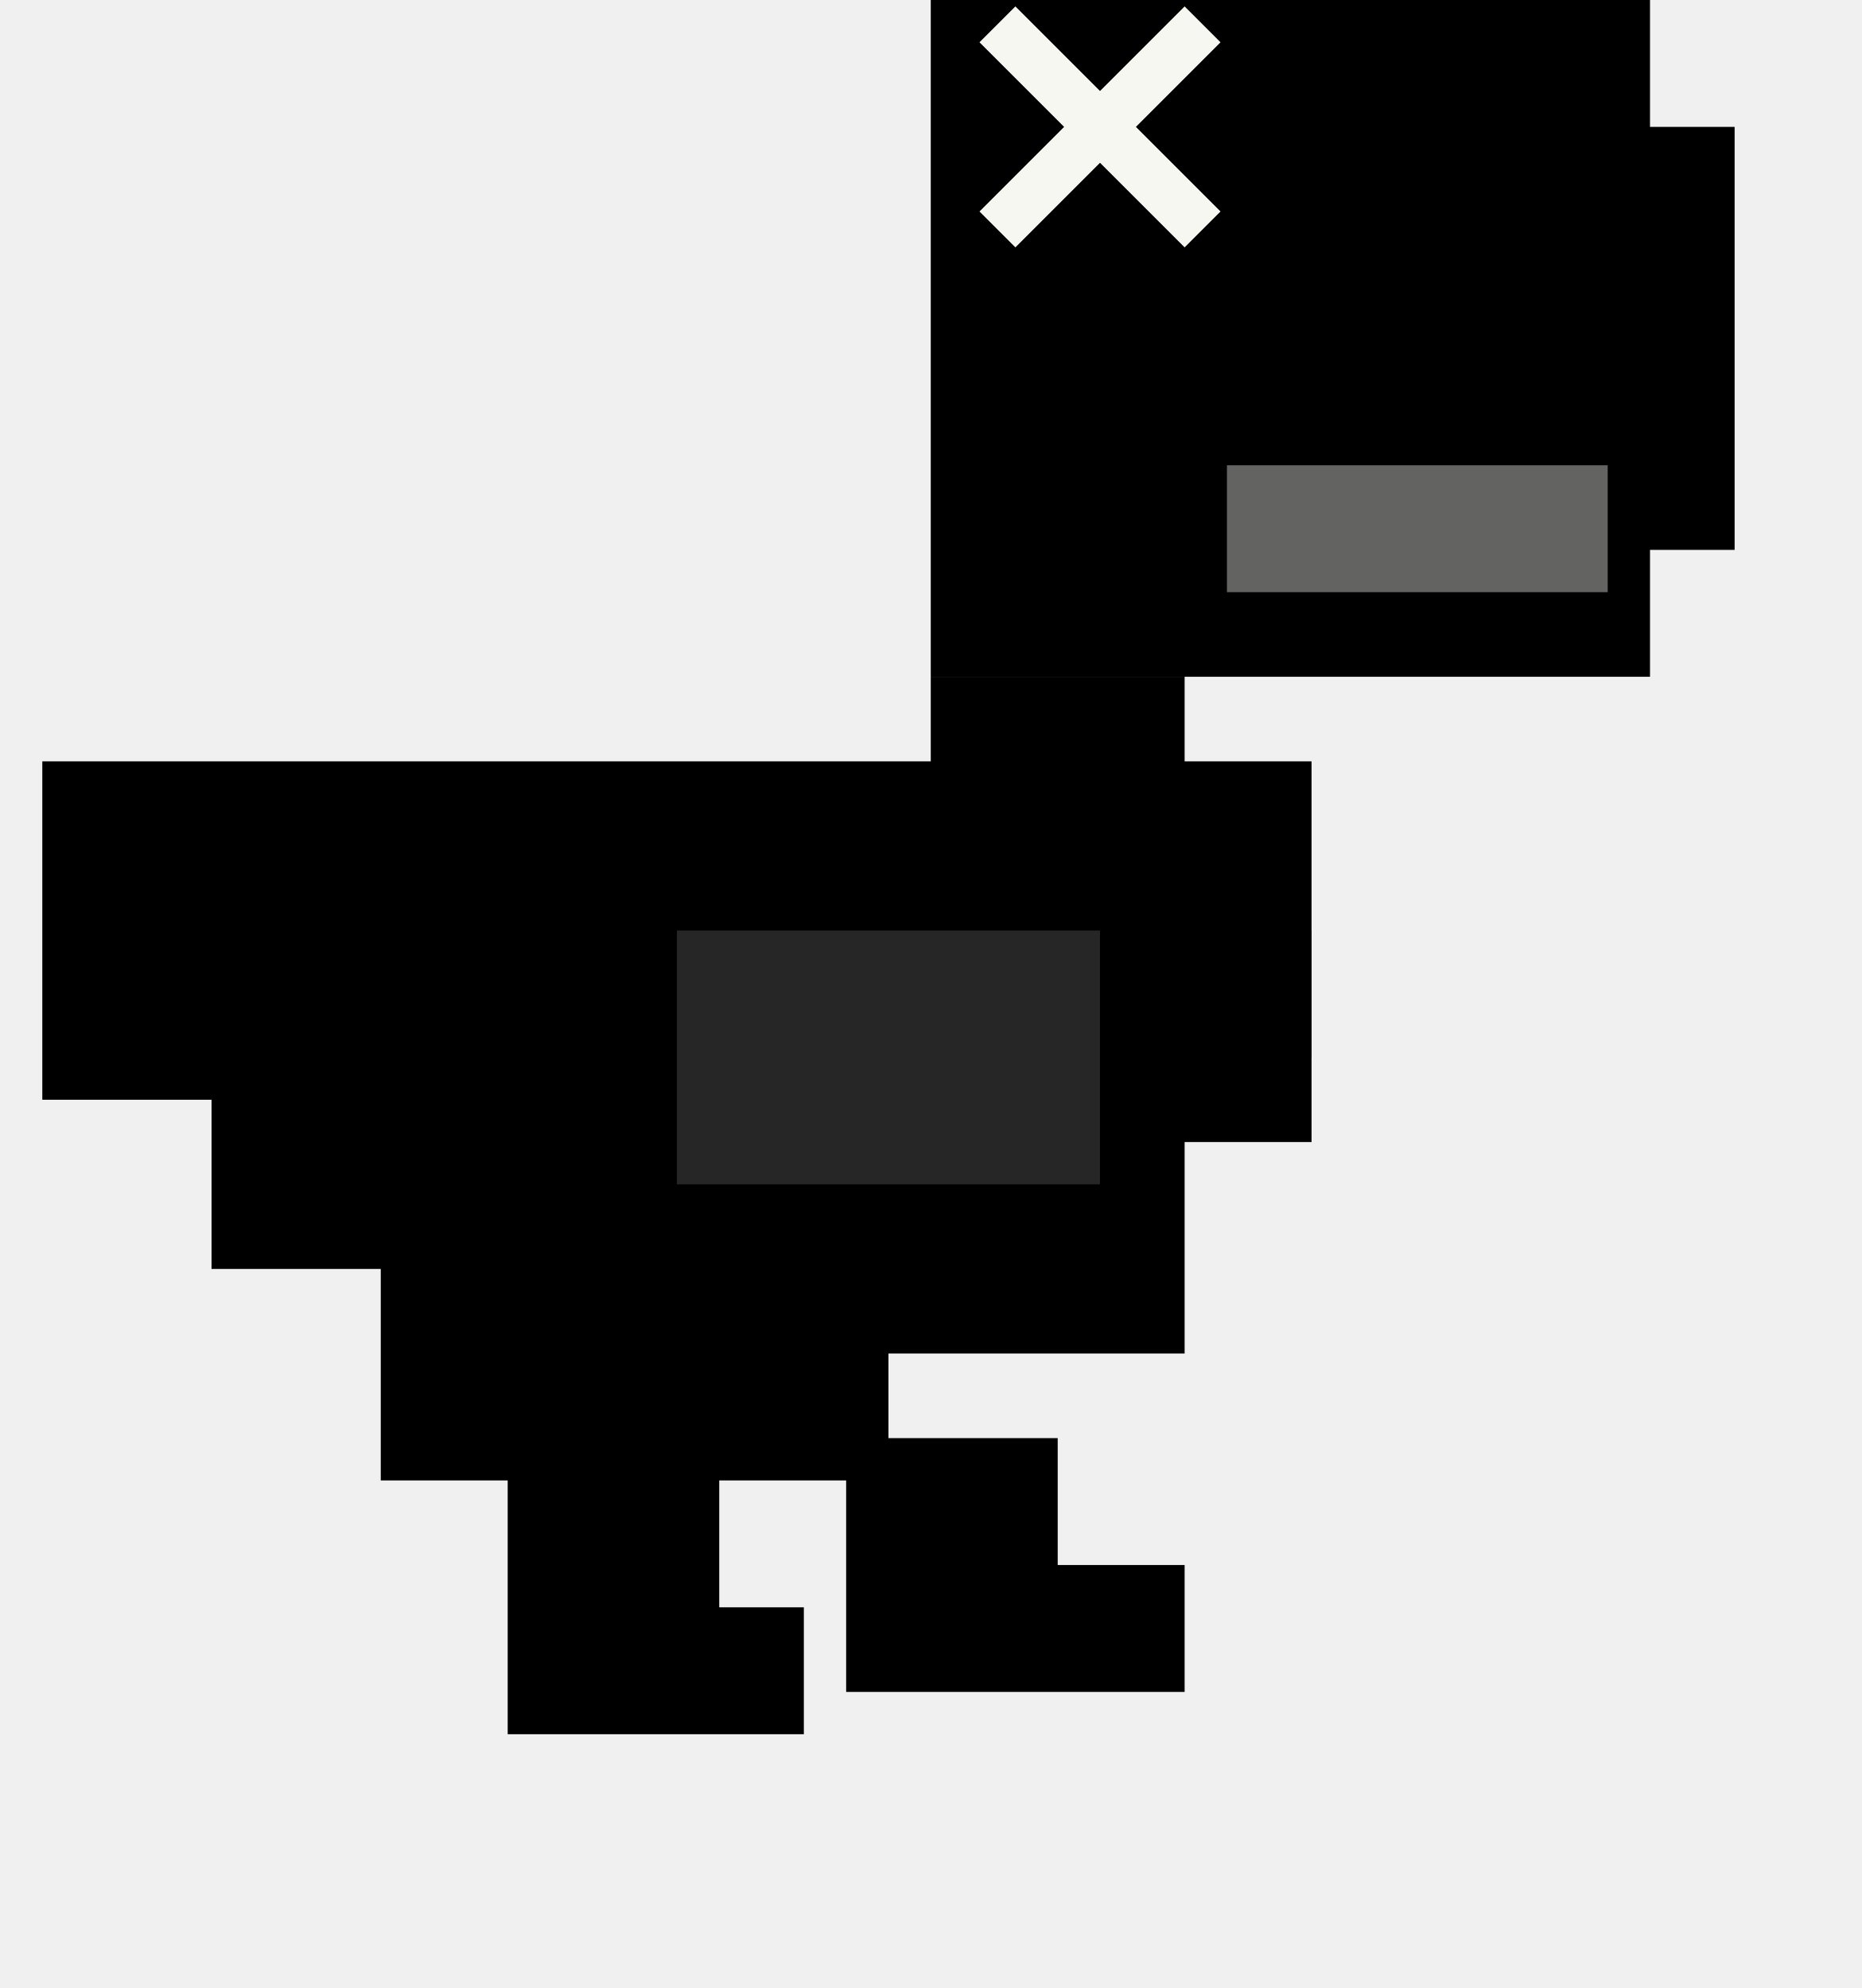
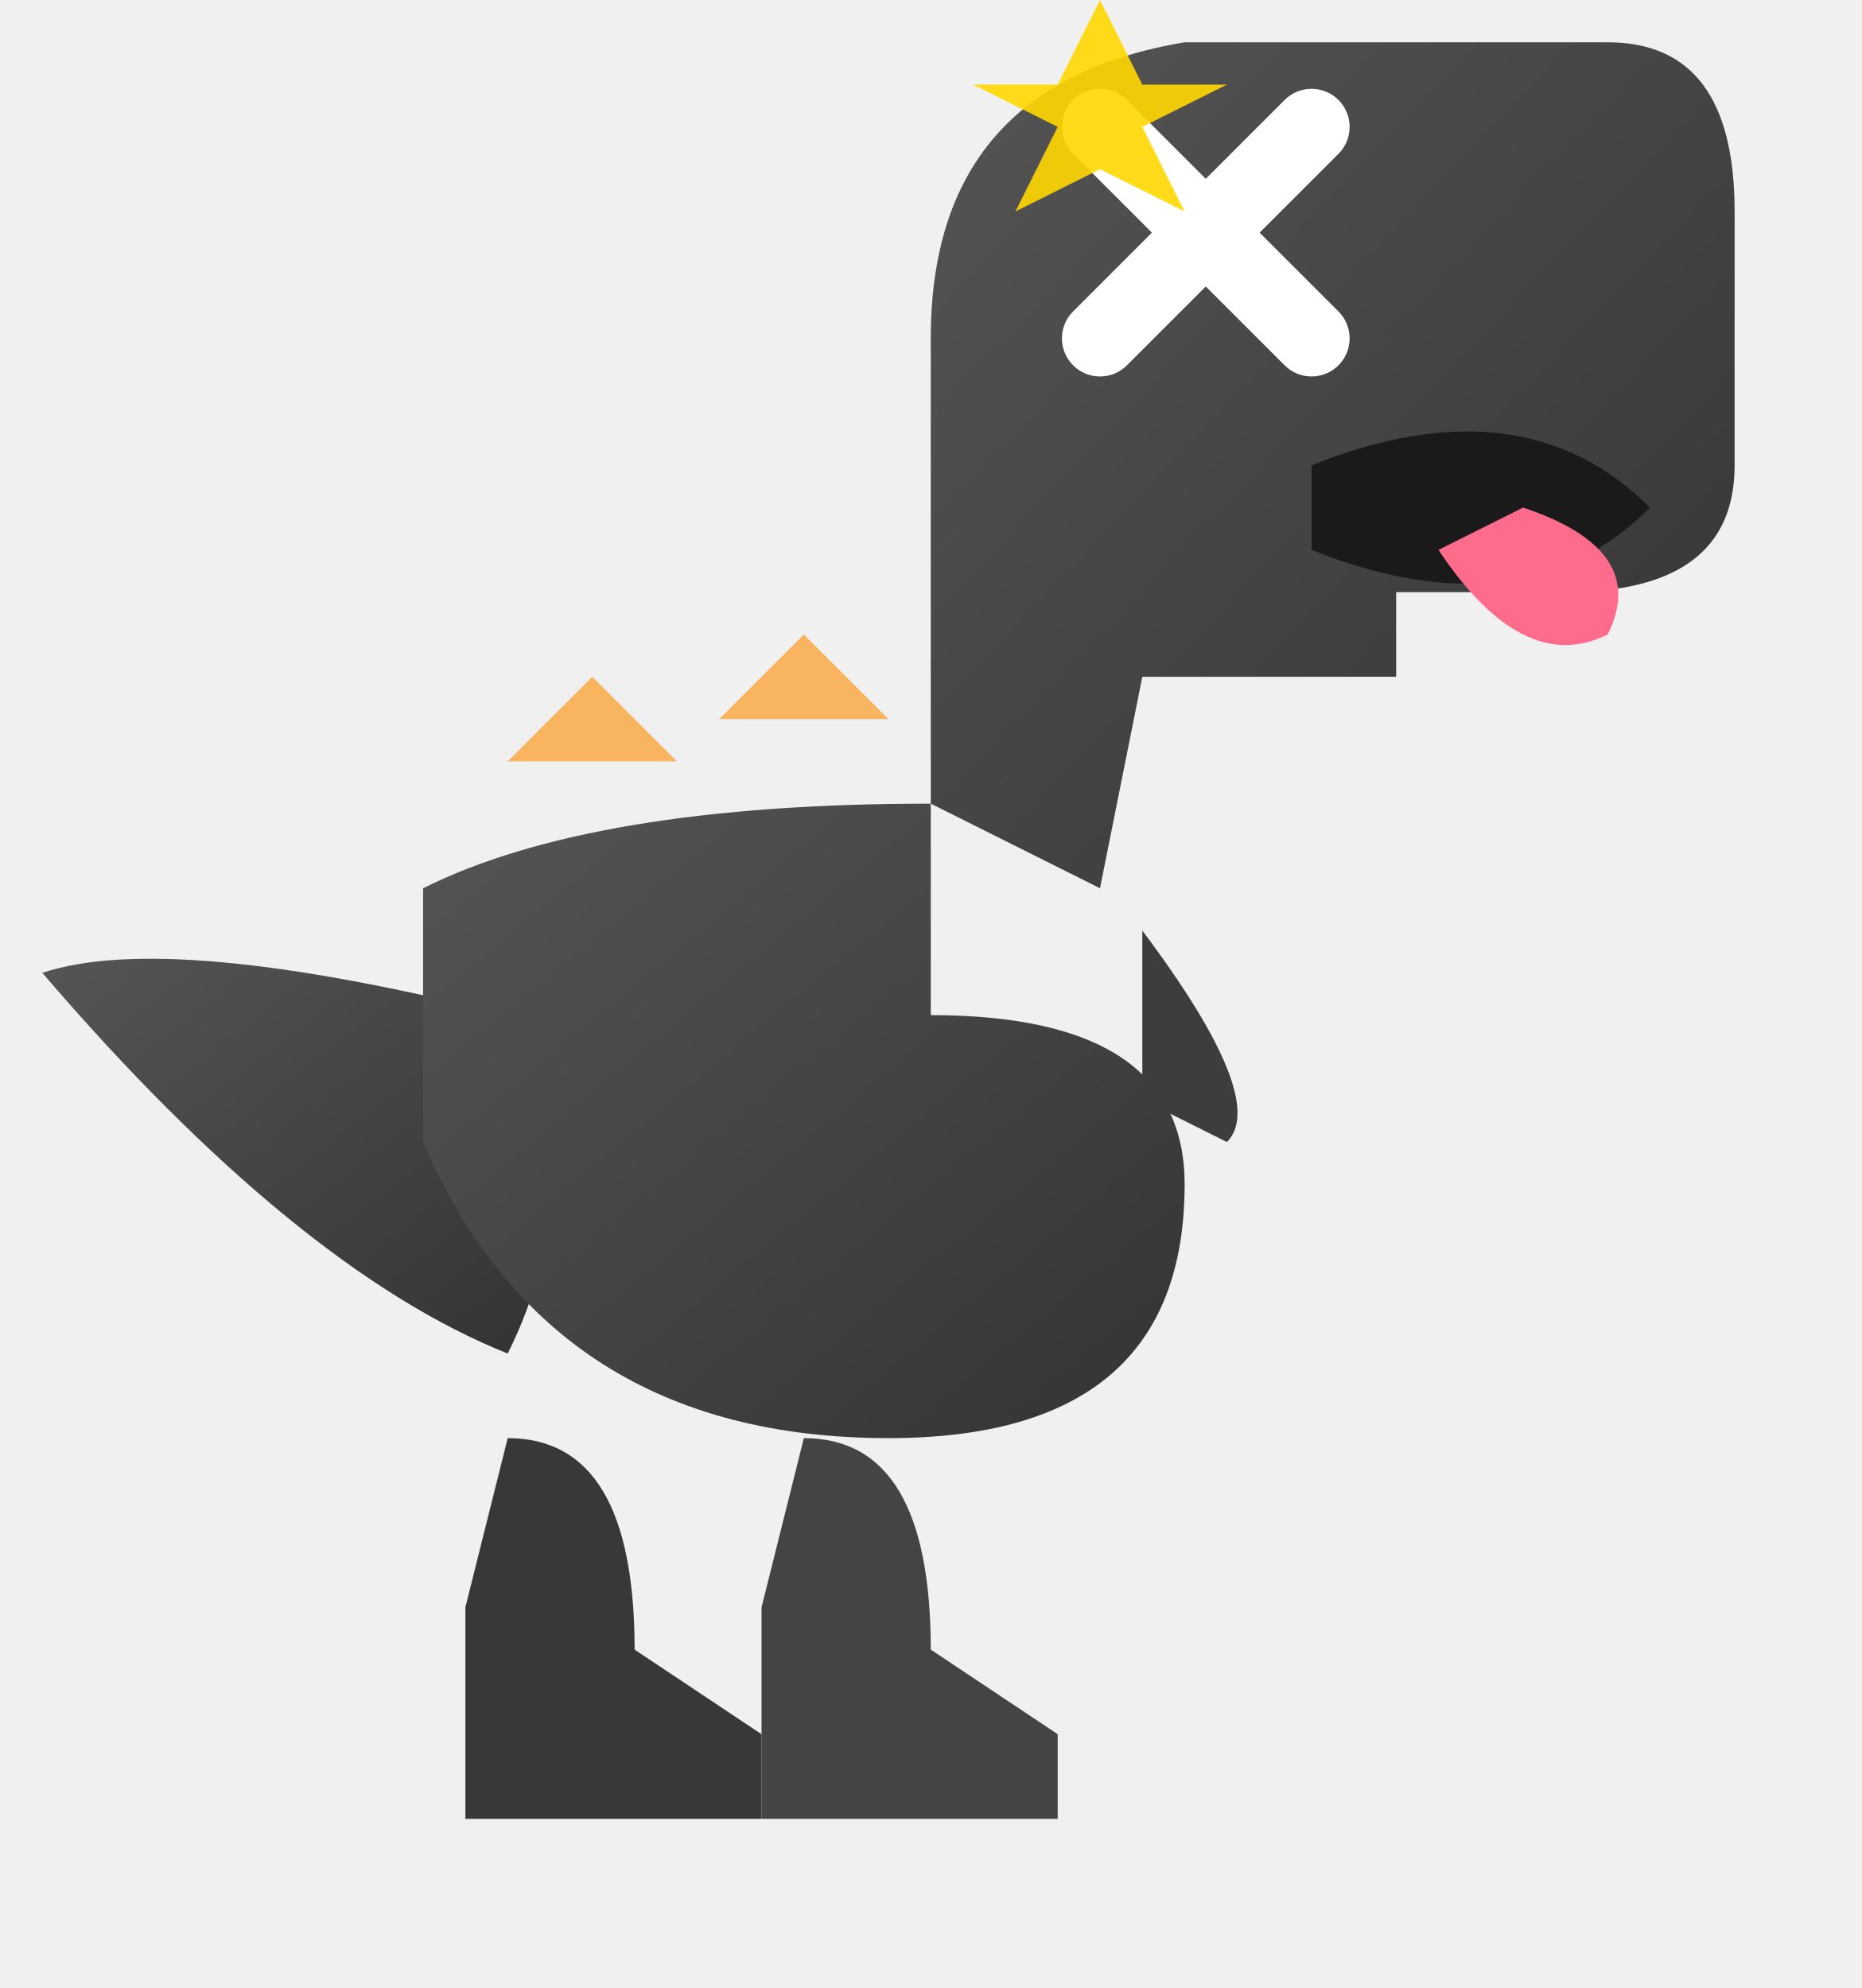
<svg xmlns="http://www.w3.org/2000/svg" viewBox="0 0 44 47" width="44" height="47">
-   <g fill="currentColor">
-     <path d="M22 0h17v3h2v10h-2v3H22V0z" />
-     <path d="M24 1l4 4M28 1l-4 4" stroke="#F7F7F2" stroke-width="1.2" stroke-linecap="square" />
-     <path d="M29 11h9v3H29z" fill="#F7F7F2" opacity="0.4" />
-     <rect x="22" y="16" width="6" height="5" />
-     <path d="M1 18h30v9H28v5H21v3H9v-5H5v-4H1V18z" />
-     <path d="M16 22h10v6H16z" fill="#FFFFFF" opacity="0.15" />
-     <path d="M28 22h3v3h-2v1h-1z" />
-     <path d="M12 34h5v4h2v3h-7v-7z" />
-     <path d="M20 34h5v3h3v3h-8v-6z" />
+   <defs>
+     <linearGradient id="dinoDeadGrad" x1="0%" y1="0%" x2="100%" y2="100%">
+       <stop offset="0%" stop-color="#555555" />
+       <stop offset="100%" stop-color="#333333" />
+     </linearGradient>
+   </defs>
+   <g>
+     <path d="M1 23 Q 4 22, 12 24 Q 14 28, 12 32 Q 7 30, 1 23 Z" fill="url(#dinoDeadGrad)" />
+     <path d="M10 21 Q 14 19, 22 19 L 22 24 Q 28 24, 28 28 Q 28 34, 21 34 Q 13 34, 10 27 Z" fill="url(#dinoDeadGrad)" />
+     <polygon points="12,18 14,16 16,18" fill="#FF8C00" opacity="0.6" />
+     <polygon points="17,17 19,15 21,17" fill="#FF8C00" opacity="0.6" />
+     <path d="M22 19 L 22 8 Q 22 2, 28 1 L 38 1 Q 41 1, 41 5 L 41 11 Q 41 14, 37 14 L 33 14 L 33 16 L 27 16 L 26 21 Z" fill="url(#dinoDeadGrad)" />
+     <path d="M31 11 Q 36 9, 39 12 Q 36 15, 31 13 Z" fill="#1A1A1A" />
+     <path d="M34 13 Q 36 16, 38 15 Q 39 13, 36 12 Z" fill="#FF6B8B" />
+     <line x1="26" y1="3" x2="31" y2="8" stroke="#FFFFFF" stroke-width="1.8" stroke-linecap="round" />
+     <line x1="31" y1="3" x2="26" y2="8" stroke="#FFFFFF" stroke-width="1.8" stroke-linecap="round" />
+     <polygon points="26,0 27,2 29,2 27,3 28,5 26,4 24,5 25,3 23,2 25,2" fill="#FFD700" opacity="0.9" />
+     <path d="M27 22 Q 30 26, 29 27 L 27 26 Z" fill="#3D3D3D" />
+     <path d="M12 34 Q 15 34, 15 39 L 18 41 L 18 43 L 11 43 L 11 38 Z" fill="#383838" />
+     <path d="M19 34 Q 22 34, 22 39 L 25 41 L 25 43 L 18 43 L 18 38 Z" fill="#444444" />
  </g>
</svg>
